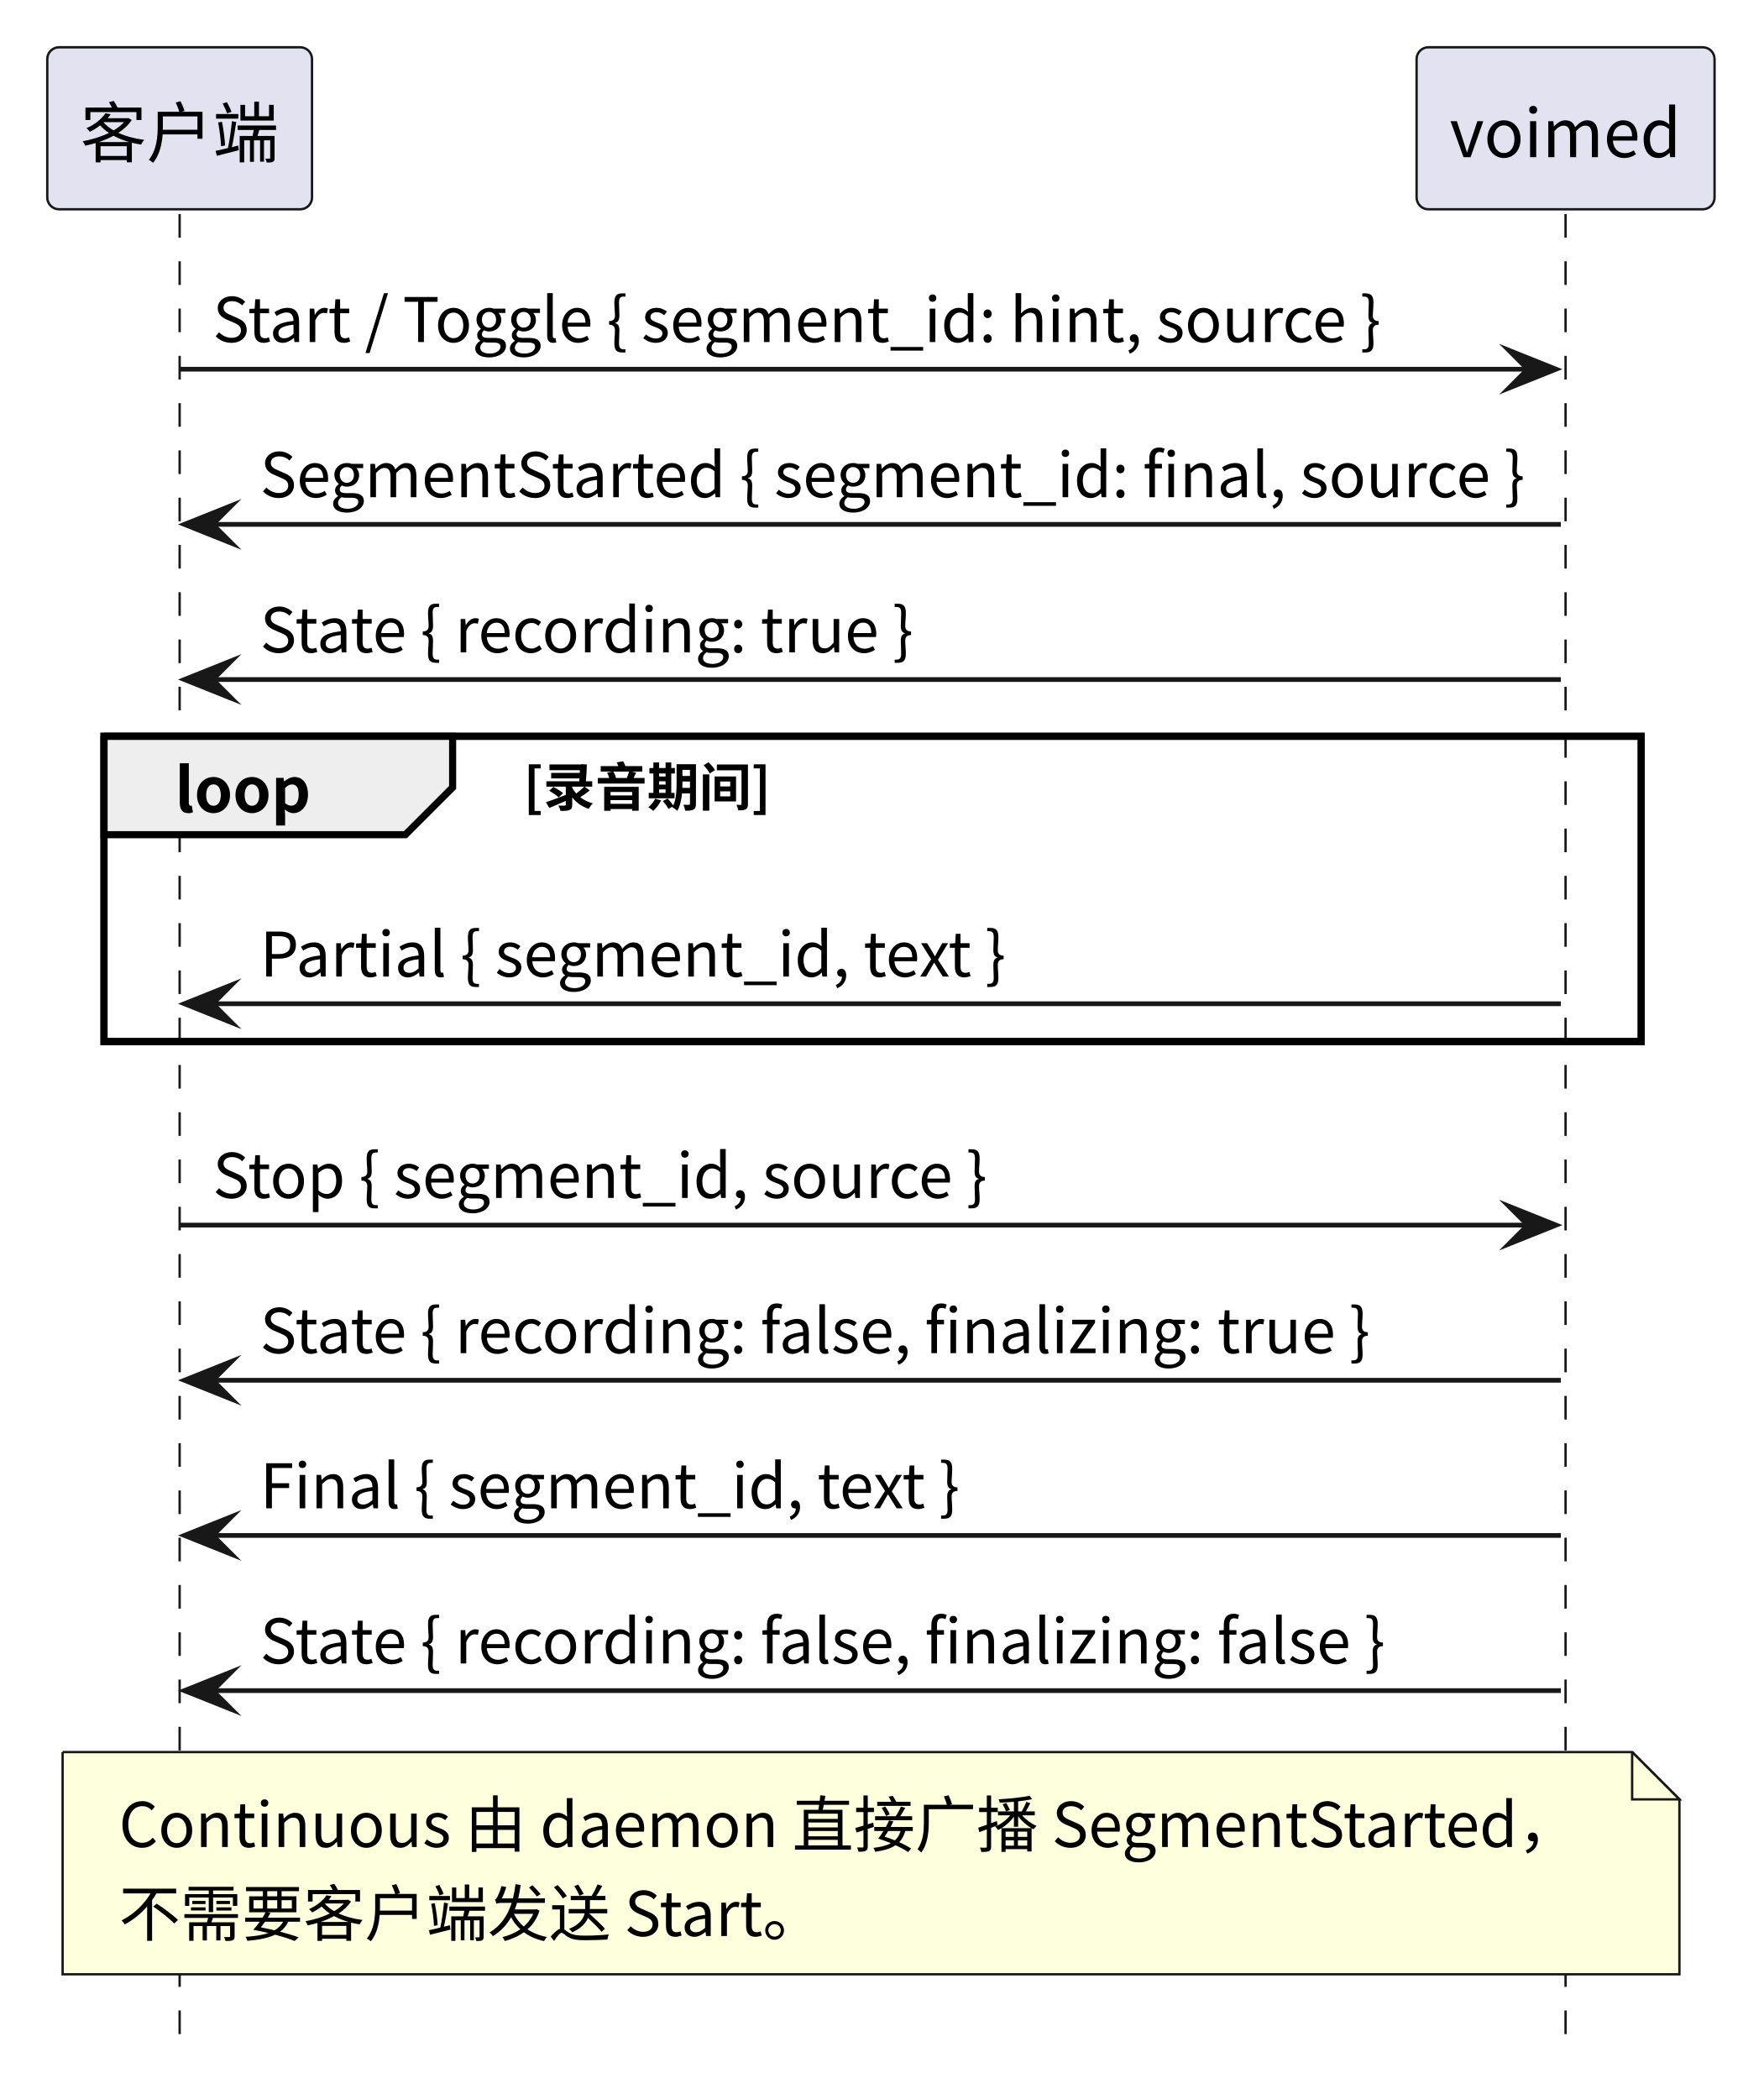
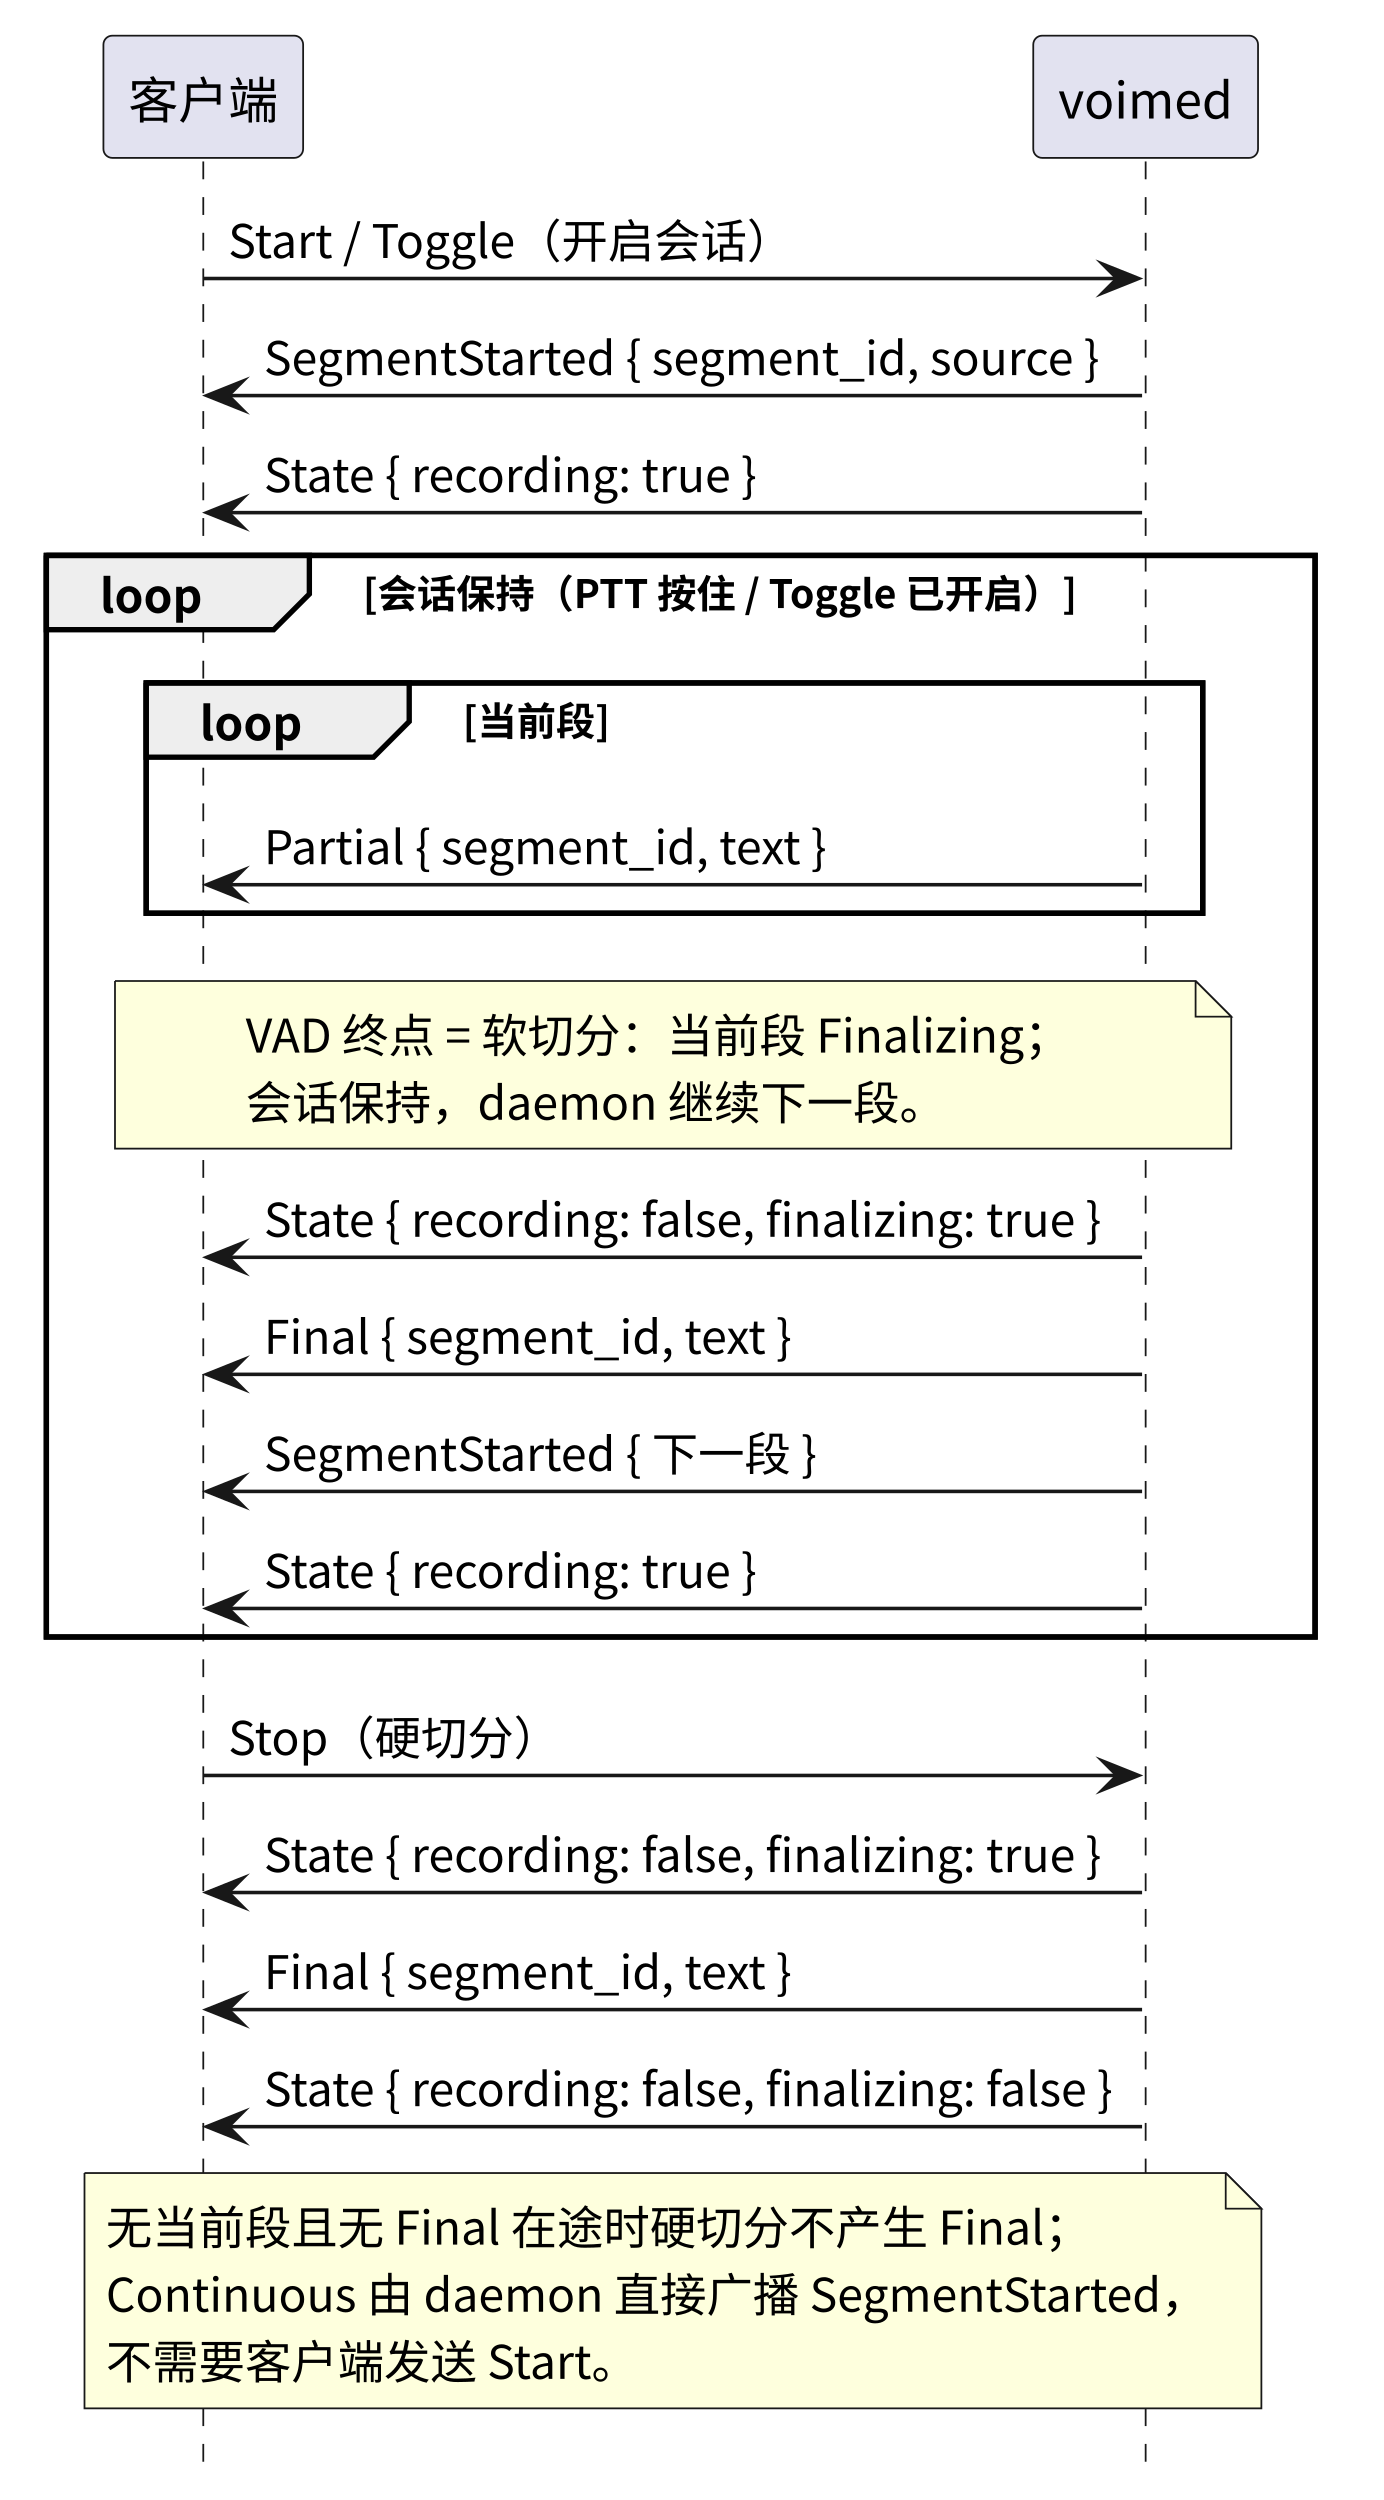
- <svg xmlns="http://www.w3.org/2000/svg" version="1.1" data-diagram-type="SEQUENCE" style="width:373px;height:444px;background:#FFFFFF;" width="373px" height="444px" viewBox="0 0 373 444" zoomAndPan="magnify" preserveAspectRatio="none" contentStyleType="text/css">
+ <svg xmlns="http://www.w3.org/2000/svg" version="1.1" data-diagram-type="SEQUENCE" style="width:388px;height:701px;background:#FFFFFF;" width="388px" height="701px" viewBox="0 0 388 701" zoomAndPan="magnify" preserveAspectRatio="none" contentStyleType="text/css">
  <defs />
  <g font-family="sans-serif" lengthAdjust="spacing">
-     <rect x="22" y="155.744" width="325.165" height="64.576" fill="none" style="stroke:#000;stroke-width:1.5;" />
+     <rect x="13" y="155.744" width="355.754" height="303.272" fill="none" style="stroke:#000;stroke-width:1.5;" />
+     <rect x="41" y="191.496" width="296.24" height="64.576" fill="none" style="stroke:#000;stroke-width:1.5;" />
    <g>
-       <rect x="34.5" y="45.272" width="8" height="387.992" fill="#000" fill-opacity="0" />
-       <line x1="38" y1="45.272" x2="38" y2="433.264" style="stroke:#181818;stroke-width:0.5;stroke-dasharray:5,5;" />
+       <rect x="53.5" y="45.272" width="8" height="645.512" fill="#000" fill-opacity="0" />
+       <line x1="57" y1="45.272" x2="57" y2="690.784" style="stroke:#181818;stroke-width:0.5;stroke-dasharray:5,5;" />
    </g>
    <g>
-       <rect x="327.665" y="45.272" width="8" height="387.992" fill="#000" fill-opacity="0" />
-       <line x1="331.165" y1="45.272" x2="331.165" y2="433.264" style="stroke:#181818;stroke-width:0.5;stroke-dasharray:5,5;" />
+       <rect x="317.74" y="45.272" width="8" height="645.512" fill="#000" fill-opacity="0" />
+       <line x1="321.24" y1="45.272" x2="321.24" y2="690.784" style="stroke:#181818;stroke-width:0.5;stroke-dasharray:5,5;" />
    </g>
-     <rect x="10" y="10" width="56" height="34.272" fill="#E2E2F0" style="stroke:#181818;stroke-width:0.5;" rx="2.5" ry="2.5" />
-     <text x="17" y="33.24" fill="#000" font-size="14" textLength="42" font-family="'Noto Sans CJK SC'">客户端</text>
-     <rect x="299.651" y="10" width="63.028" height="34.272" fill="#E2E2F0" style="stroke:#181818;stroke-width:0.5;" rx="2.5" ry="2.5" />
-     <text x="306.651" y="33.24" fill="#000" font-size="14" textLength="49.028" font-family="'Noto Sans CJK SC'">voimed</text>
-     <polygon points="319.165,74.096,329.165,78.096,319.165,82.096,323.165,78.096" fill="#181818" style="stroke:#181818;stroke-width:1;stroke-linejoin:miter;stroke-miterlimit:10;" />
-     <line x1="38" y1="78.096" x2="325.165" y2="78.096" style="stroke:#181818;stroke-width:1;" />
-     <text x="45" y="72.352" fill="#000" font-size="13" textLength="249.249" font-family="'Noto Sans CJK SC'">Start / Toggle { segment_id: hint, source }</text>
-     <polygon points="49,106.92,39,110.92,49,114.92,45,110.92" fill="#181818" style="stroke:#181818;stroke-width:1;stroke-linejoin:miter;stroke-miterlimit:10;" />
-     <line x1="43" y1="110.92" x2="330.165" y2="110.92" style="stroke:#181818;stroke-width:1;" />
-     <text x="55" y="105.176" fill="#000" font-size="13" textLength="269.165" font-family="'Noto Sans CJK SC'">SegmentStarted { segment_id: final, source }</text>
-     <polygon points="49,139.744,39,143.744,49,147.744,45,143.744" fill="#181818" style="stroke:#181818;stroke-width:1;stroke-linejoin:miter;stroke-miterlimit:10;" />
-     <line x1="43" y1="143.744" x2="330.165" y2="143.744" style="stroke:#181818;stroke-width:1;" />
-     <text x="55" y="138" fill="#000" font-size="13" textLength="139.854" font-family="'Noto Sans CJK SC'">State { recording: true }</text>
-     <path d="M22,155.744 L95.743,155.744 L95.743,166.568 L85.743,176.568 L22,176.568 L22,155.744" style="stroke:#000;stroke-width:1.5;" fill="#EEE" />
-     <rect x="22" y="155.744" width="325.165" height="64.576" fill="none" style="stroke:#000;stroke-width:1.5;" />
-     <text x="37" y="171.824" fill="#000" font-size="13" textLength="28.743" font-weight="700" font-family="'Noto Sans CJK SC'">loop</text>
-     <text x="110.743" y="170.504" fill="#000" font-size="11" textLength="52.316" font-weight="700" font-family="'Noto Sans CJK SC'">[录音期间]</text>
-     <polygon points="49,208.32,39,212.32,49,216.32,45,212.32" fill="#181818" style="stroke:#181818;stroke-width:1;stroke-linejoin:miter;stroke-miterlimit:10;" />
-     <line x1="43" y1="212.32" x2="330.165" y2="212.32" style="stroke:#181818;stroke-width:1;" />
-     <text x="55" y="206.576" fill="#000" font-size="13" textLength="159.198" font-family="'Noto Sans CJK SC'">Partial { segment_id, text }</text>
-     <polygon points="319.165,255.144,329.165,259.144,319.165,263.144,323.165,259.144" fill="#181818" style="stroke:#181818;stroke-width:1;stroke-linejoin:miter;stroke-miterlimit:10;" />
-     <line x1="38" y1="259.144" x2="325.165" y2="259.144" style="stroke:#181818;stroke-width:1;" />
-     <text x="45" y="253.4" fill="#000" font-size="13" textLength="164.957" font-family="'Noto Sans CJK SC'">Stop { segment_id, source }</text>
-     <polygon points="49,287.968,39,291.968,49,295.968,45,291.968" fill="#181818" style="stroke:#181818;stroke-width:1;stroke-linejoin:miter;stroke-miterlimit:10;" />
-     <line x1="43" y1="291.968" x2="330.165" y2="291.968" style="stroke:#181818;stroke-width:1;" />
-     <text x="55" y="286.224" fill="#000" font-size="13" textLength="236.756" font-family="'Noto Sans CJK SC'">State { recording: false, finalizing: true }</text>
-     <polygon points="49,320.792,39,324.792,49,328.792,45,324.792" fill="#181818" style="stroke:#181818;stroke-width:1;stroke-linejoin:miter;stroke-miterlimit:10;" />
-     <line x1="43" y1="324.792" x2="330.165" y2="324.792" style="stroke:#181818;stroke-width:1;" />
-     <text x="55" y="319.048" fill="#000" font-size="13" textLength="148.811" font-family="'Noto Sans CJK SC'">Final { segment_id, text }</text>
-     <polygon points="49,353.616,39,357.616,49,361.616,45,357.616" fill="#181818" style="stroke:#181818;stroke-width:1;stroke-linejoin:miter;stroke-miterlimit:10;" />
-     <line x1="43" y1="357.616" x2="330.165" y2="357.616" style="stroke:#181818;stroke-width:1;" />
-     <text x="55" y="351.872" fill="#000" font-size="13" textLength="240.24" font-family="'Noto Sans CJK SC'">State { recording: false, finalizing: false }</text>
-     <path d="M13.243,370.616 L13.243,417.616 L355.243,417.616 L355.243,380.616 L345.243,370.616 L13.243,370.616" style="stroke:#181818;stroke-width:0.5;" fill="#FEFFDD" />
-     <path d="M345.243,370.616 L345.243,380.616 L355.243,380.616 L345.243,370.616" style="stroke:#181818;stroke-width:0.5;" fill="#FEFFDD" />
-     <text x="25.155" y="390.696" fill="#000" font-size="13" textLength="309.855" font-family="'Noto Sans CJK SC'">Continuous 由 daemon 直接广播 SegmentStarted，</text>
-     <text x="25.155" y="409.52" fill="#000" font-size="13" textLength="149.825" font-family="'Noto Sans CJK SC'">不需要客户端发送 Start。</text>
+     <rect x="29" y="10" width="56" height="34.272" fill="#E2E2F0" style="stroke:#181818;stroke-width:0.5;" rx="2.5" ry="2.5" />
+     <text x="36" y="33.24" fill="#000" font-size="14" textLength="42" font-family="'Noto Sans CJK SC'">客户端</text>
+     <rect x="289.726" y="10" width="63.028" height="34.272" fill="#E2E2F0" style="stroke:#181818;stroke-width:0.5;" rx="2.5" ry="2.5" />
+     <text x="296.726" y="33.24" fill="#000" font-size="14" textLength="49.028" font-family="'Noto Sans CJK SC'">voimed</text>
+     <polygon points="309.24,74.096,319.24,78.096,309.24,82.096,313.24,78.096" fill="#181818" style="stroke:#181818;stroke-width:1;stroke-linejoin:miter;stroke-miterlimit:10;" />
+     <line x1="57" y1="78.096" x2="315.24" y2="78.096" style="stroke:#181818;stroke-width:1;" />
+     <text x="64" y="72.352" fill="#000" font-size="13" textLength="160.056" font-family="'Noto Sans CJK SC'">Start / Toggle（开启会话）</text>
+     <polygon points="68,106.92,58,110.92,68,114.92,64,110.92" fill="#181818" style="stroke:#181818;stroke-width:1;stroke-linejoin:miter;stroke-miterlimit:10;" />
+     <line x1="62" y1="110.92" x2="320.24" y2="110.92" style="stroke:#181818;stroke-width:1;" />
+     <text x="74" y="105.176" fill="#000" font-size="13" textLength="235.898" font-family="'Noto Sans CJK SC'">SegmentStarted { segment_id, source }</text>
+     <polygon points="68,139.744,58,143.744,68,147.744,64,143.744" fill="#181818" style="stroke:#181818;stroke-width:1;stroke-linejoin:miter;stroke-miterlimit:10;" />
+     <line x1="62" y1="143.744" x2="320.24" y2="143.744" style="stroke:#181818;stroke-width:1;" />
+     <text x="74" y="138" fill="#000" font-size="13" textLength="139.854" font-family="'Noto Sans CJK SC'">State { recording: true }</text>
+     <path d="M13,155.744 L86.743,155.744 L86.743,166.568 L76.743,176.568 L13,176.568 L13,155.744" style="stroke:#000;stroke-width:1.5;" fill="#EEE" />
+     <rect x="13" y="155.744" width="355.754" height="303.272" fill="none" style="stroke:#000;stroke-width:1.5;" />
+     <text x="28" y="171.824" fill="#000" font-size="13" textLength="28.743" font-weight="700" font-family="'Noto Sans CJK SC'">loop</text>
+     <text x="101.743" y="170.504" fill="#000" font-size="11" textLength="201.398" font-weight="700" font-family="'Noto Sans CJK SC'">[会话保持（PTT 按住 / Toggle 已开启）]</text>
+     <path d="M41,191.496 L114.743,191.496 L114.743,202.32 L104.743,212.32 L41,212.32 L41,191.496" style="stroke:#000;stroke-width:1.5;" fill="#EEE" />
+     <rect x="41" y="191.496" width="296.24" height="64.576" fill="none" style="stroke:#000;stroke-width:1.5;" />
+     <text x="56" y="207.576" fill="#000" font-size="13" textLength="28.743" font-weight="700" font-family="'Noto Sans CJK SC'">loop</text>
+     <text x="129.743" y="206.256" fill="#000" font-size="11" textLength="41.316" font-weight="700" font-family="'Noto Sans CJK SC'">[当前段]</text>
+     <polygon points="68,244.072,58,248.072,68,252.072,64,248.072" fill="#181818" style="stroke:#181818;stroke-width:1;stroke-linejoin:miter;stroke-miterlimit:10;" />
+     <line x1="62" y1="248.072" x2="320.24" y2="248.072" style="stroke:#181818;stroke-width:1;" />
+     <text x="74" y="242.328" fill="#000" font-size="13" textLength="159.198" font-family="'Noto Sans CJK SC'">Partial { segment_id, text }</text>
+     <path d="M32.243,275.072 L32.243,322.072 L345.243,322.072 L345.243,285.072 L335.243,275.072 L32.243,275.072" style="stroke:#181818;stroke-width:0.5;" fill="#FEFFDD" />
+     <path d="M335.243,275.072 L335.243,285.072 L345.243,285.072 L335.243,275.072" style="stroke:#181818;stroke-width:0.5;" fill="#FEFFDD" />
+     <text x="68.887" y="295.152" fill="#000" font-size="13" textLength="231.465" font-family="'Noto Sans CJK SC'">VAD 终点 = 软切分：当前段 Finalizing；</text>
+     <text x="68.887" y="313.976" fill="#000" font-size="13" textLength="196.339" font-family="'Noto Sans CJK SC'">会话保持，daemon 继续下一段。</text>
+     <polygon points="68,348.544,58,352.544,68,356.544,64,352.544" fill="#181818" style="stroke:#181818;stroke-width:1;stroke-linejoin:miter;stroke-miterlimit:10;" />
+     <line x1="62" y1="352.544" x2="320.24" y2="352.544" style="stroke:#181818;stroke-width:1;" />
+     <text x="74" y="346.8" fill="#000" font-size="13" textLength="236.756" font-family="'Noto Sans CJK SC'">State { recording: false, finalizing: true }</text>
+     <polygon points="68,381.368,58,385.368,68,389.368,64,385.368" fill="#181818" style="stroke:#181818;stroke-width:1;stroke-linejoin:miter;stroke-miterlimit:10;" />
+     <line x1="62" y1="385.368" x2="320.24" y2="385.368" style="stroke:#181818;stroke-width:1;" />
+     <text x="74" y="379.624" fill="#000" font-size="13" textLength="148.811" font-family="'Noto Sans CJK SC'">Final { segment_id, text }</text>
+     <polygon points="68,414.192,58,418.192,68,422.192,64,418.192" fill="#181818" style="stroke:#181818;stroke-width:1;stroke-linejoin:miter;stroke-miterlimit:10;" />
+     <line x1="62" y1="418.192" x2="320.24" y2="418.192" style="stroke:#181818;stroke-width:1;" />
+     <text x="74" y="412.448" fill="#000" font-size="13" textLength="156.052" font-family="'Noto Sans CJK SC'">SegmentStarted { 下一段 }</text>
+     <polygon points="68,447.016,58,451.016,68,455.016,64,451.016" fill="#181818" style="stroke:#181818;stroke-width:1;stroke-linejoin:miter;stroke-miterlimit:10;" />
+     <line x1="62" y1="451.016" x2="320.24" y2="451.016" style="stroke:#181818;stroke-width:1;" />
+     <text x="74" y="445.272" fill="#000" font-size="13" textLength="139.854" font-family="'Noto Sans CJK SC'">State { recording: true }</text>
+     <polygon points="309.24,493.84,319.24,497.84,309.24,501.84,313.24,497.84" fill="#181818" style="stroke:#181818;stroke-width:1;stroke-linejoin:miter;stroke-miterlimit:10;" />
+     <line x1="57" y1="497.84" x2="315.24" y2="497.84" style="stroke:#181818;stroke-width:1;" />
+     <text x="64" y="492.096" fill="#000" font-size="13" textLength="93.587" font-family="'Noto Sans CJK SC'">Stop（硬切分）</text>
+     <polygon points="68,526.664,58,530.664,68,534.664,64,530.664" fill="#181818" style="stroke:#181818;stroke-width:1;stroke-linejoin:miter;stroke-miterlimit:10;" />
+     <line x1="62" y1="530.664" x2="320.24" y2="530.664" style="stroke:#181818;stroke-width:1;" />
+     <text x="74" y="524.92" fill="#000" font-size="13" textLength="236.756" font-family="'Noto Sans CJK SC'">State { recording: false, finalizing: true }</text>
+     <polygon points="68,559.488,58,563.488,68,567.488,64,563.488" fill="#181818" style="stroke:#181818;stroke-width:1;stroke-linejoin:miter;stroke-miterlimit:10;" />
+     <line x1="62" y1="563.488" x2="320.24" y2="563.488" style="stroke:#181818;stroke-width:1;" />
+     <text x="74" y="557.744" fill="#000" font-size="13" textLength="148.811" font-family="'Noto Sans CJK SC'">Final { segment_id, text }</text>
+     <polygon points="68,592.312,58,596.312,68,600.312,64,596.312" fill="#181818" style="stroke:#181818;stroke-width:1;stroke-linejoin:miter;stroke-miterlimit:10;" />
+     <line x1="62" y1="596.312" x2="320.24" y2="596.312" style="stroke:#181818;stroke-width:1;" />
+     <text x="74" y="590.568" fill="#000" font-size="13" textLength="240.24" font-family="'Noto Sans CJK SC'">State { recording: false, finalizing: false }</text>
+     <path d="M23.692,609.312 L23.692,675.312 L353.692,675.312 L353.692,619.312 L343.692,609.312 L23.692,609.312" style="stroke:#181818;stroke-width:0.5;" fill="#FEFFDD" />
+     <path d="M343.692,609.312 L343.692,619.312 L353.692,619.312 L343.692,609.312" style="stroke:#181818;stroke-width:0.5;" fill="#FEFFDD" />
+     <text x="29.692" y="629.392" fill="#000" font-size="13" textLength="276.12" font-family="'Noto Sans CJK SC'">无当前段且无 Final 在途时硬切分不产生 Final；</text>
+     <text x="29.692" y="648.216" fill="#000" font-size="13" textLength="309.855" font-family="'Noto Sans CJK SC'">Continuous 由 daemon 直接广播 SegmentStarted，</text>
+     <text x="29.692" y="667.04" fill="#000" font-size="13" textLength="149.825" font-family="'Noto Sans CJK SC'">不需要客户端发送 Start。</text>
  </g>
</svg>
